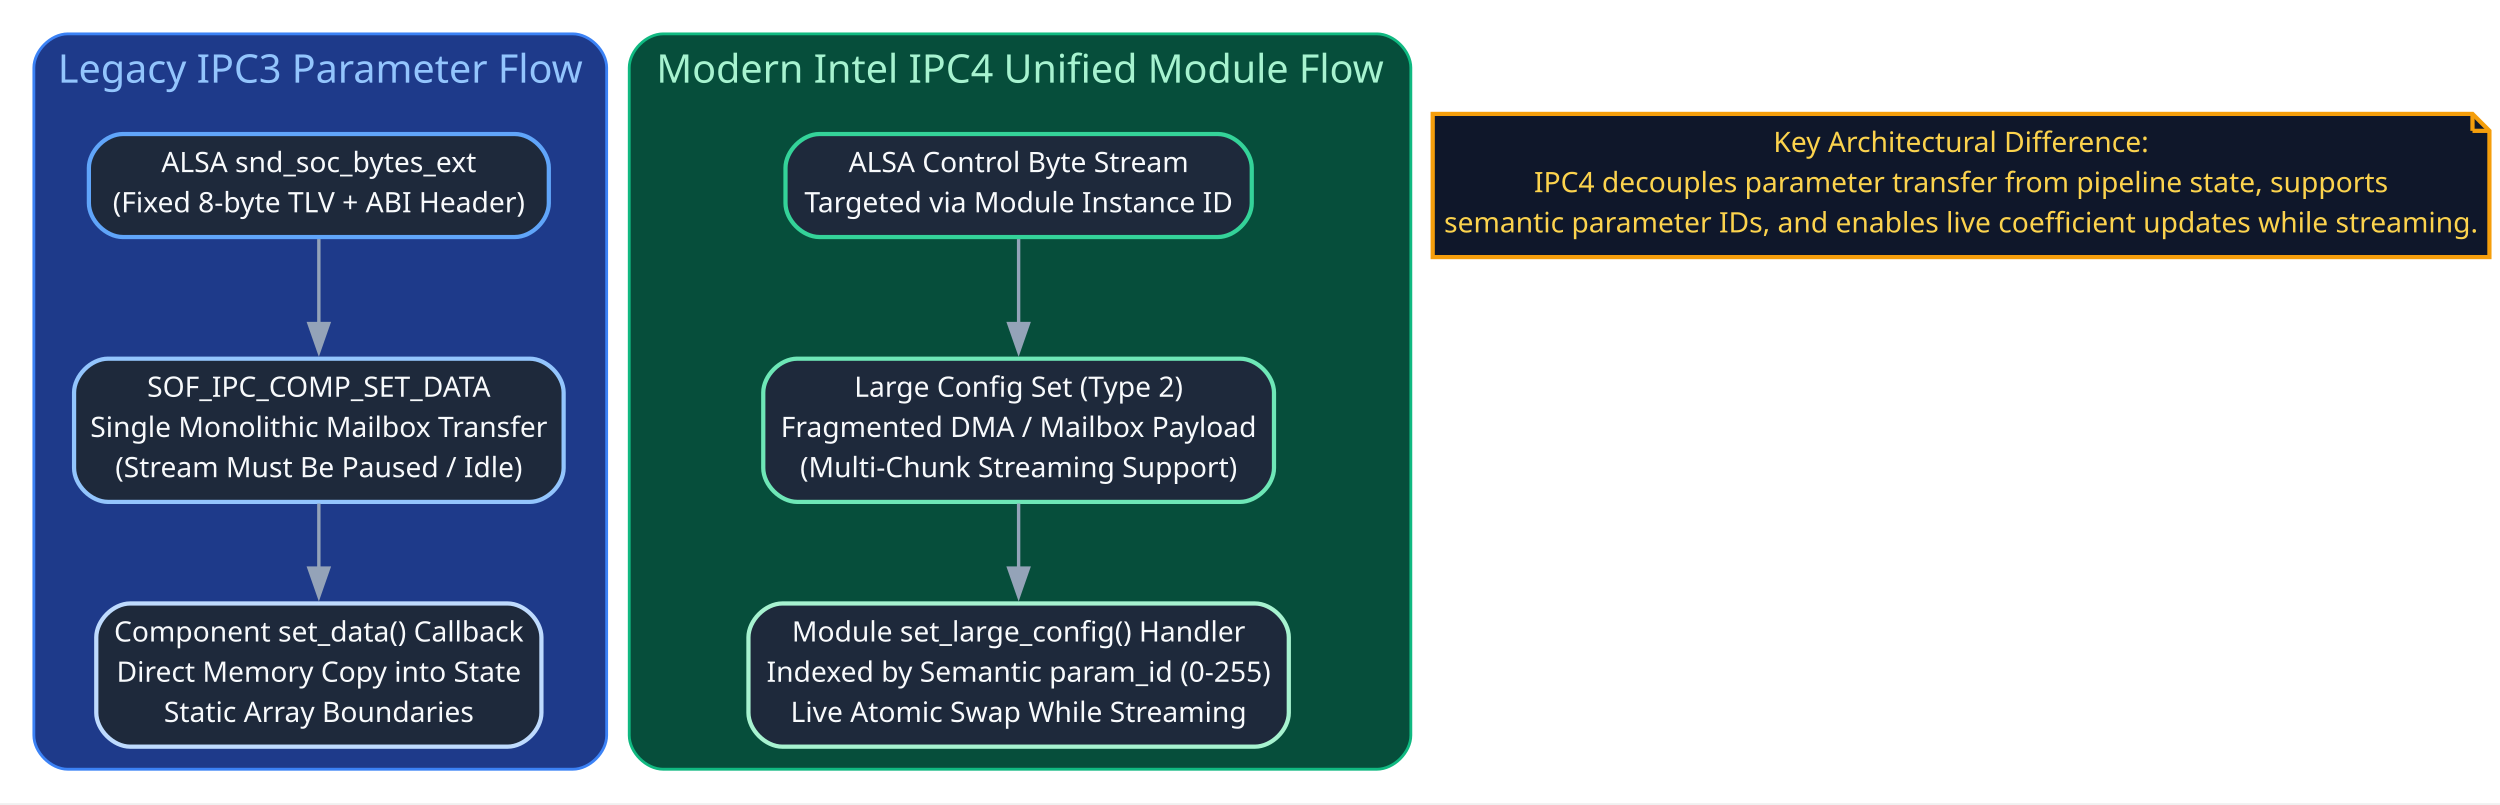
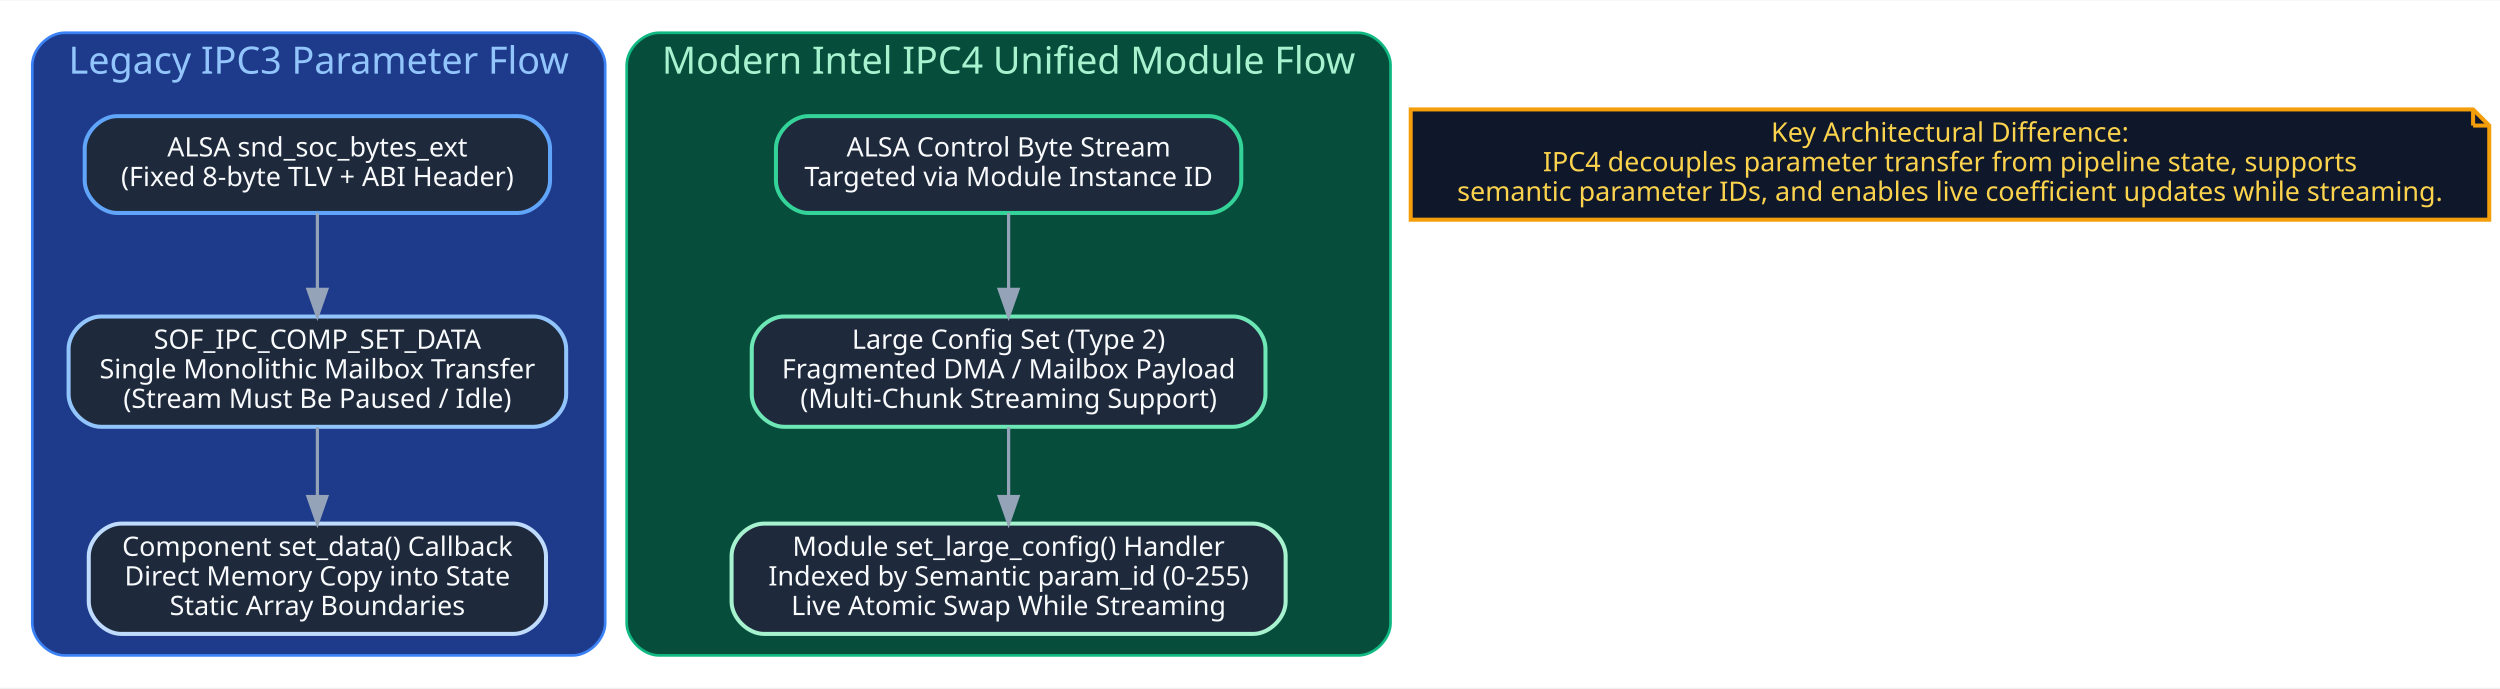
- <svg xmlns="http://www.w3.org/2000/svg" width="886pt" height="285pt" viewBox="0.00 0.00 886.00 285.00">
-   <g id="graph0" class="graph" transform="scale(1 1) rotate(0) translate(4 280.62)">
-     <polygon fill="white" stroke="none" points="-4,4 -4,-280.62 882.25,-280.62 882.25,4 -4,4" />
+ <svg xmlns="http://www.w3.org/2000/svg" width="930pt" height="256pt" viewBox="0.00 0.00 929.50 255.50">
+   <g id="graph0" class="graph" transform="scale(1 1) rotate(0) translate(4 251.5)">
+     <polygon fill="white" stroke="transparent" points="-4,4 -4,-251.5 925.5,-251.5 925.5,4 -4,4" />
    <g id="clust1" class="cluster">
-       <path fill="#1e3a8a" stroke="#3b82f6" d="M20,-8C20,-8 199,-8 199,-8 205,-8 211,-14 211,-20 211,-20 211,-256.62 211,-256.62 211,-262.62 205,-268.62 199,-268.62 199,-268.62 20,-268.62 20,-268.62 14,-268.62 8,-262.62 8,-256.62 8,-256.62 8,-20 8,-20 8,-14 14,-8 20,-8" />
-       <text xml:space="preserve" text-anchor="middle" x="109.5" y="-251.32" font-family="verdana" font-size="14.00" fill="#93c5fd">Legacy IPC3 Parameter Flow</text>
+       <path fill="#1e3a8a" stroke="#3b82f6" d="M20,-8C20,-8 209,-8 209,-8 215,-8 221,-14 221,-20 221,-20 221,-227.5 221,-227.5 221,-233.5 215,-239.5 209,-239.5 209,-239.5 20,-239.5 20,-239.5 14,-239.5 8,-233.5 8,-227.5 8,-227.5 8,-20 8,-20 8,-14 14,-8 20,-8" />
+       <text text-anchor="middle" x="114.5" y="-224.3" font-family="verdana" font-size="14.00" fill="#93c5fd">Legacy IPC3 Parameter Flow</text>
    </g>
    <g id="clust2" class="cluster">
-       <path fill="#064e3b" stroke="#10b981" d="M231,-8C231,-8 484,-8 484,-8 490,-8 496,-14 496,-20 496,-20 496,-256.62 496,-256.62 496,-262.62 490,-268.62 484,-268.62 484,-268.62 231,-268.62 231,-268.62 225,-268.62 219,-262.62 219,-256.62 219,-256.62 219,-20 219,-20 219,-14 225,-8 231,-8" />
-       <text xml:space="preserve" text-anchor="middle" x="357.5" y="-251.32" font-family="verdana" font-size="14.00" fill="#a7f3d0">Modern Intel IPC4 Unified Module Flow</text>
+       <path fill="#064e3b" stroke="#10b981" d="M241,-8C241,-8 501,-8 501,-8 507,-8 513,-14 513,-20 513,-20 513,-227.5 513,-227.5 513,-233.5 507,-239.5 501,-239.5 501,-239.5 241,-239.5 241,-239.5 235,-239.5 229,-233.5 229,-227.5 229,-227.5 229,-20 229,-20 229,-14 235,-8 241,-8" />
+       <text text-anchor="middle" x="371" y="-224.3" font-family="verdana" font-size="14.00" fill="#a7f3d0">Modern Intel IPC4 Unified Module Flow</text>
    </g>
    <g id="node1" class="node">
-       <path fill="#1e293b" stroke="#60a5fa" stroke-width="1.5" d="M178.5,-233.12C178.5,-233.12 39.5,-233.12 39.5,-233.12 33.5,-233.12 27.5,-227.12 27.5,-221.12 27.5,-221.12 27.5,-208.62 27.5,-208.62 27.5,-202.62 33.5,-196.62 39.5,-196.62 39.5,-196.62 178.5,-196.62 178.5,-196.62 184.5,-196.62 190.5,-202.62 190.5,-208.62 190.5,-208.62 190.5,-221.12 190.5,-221.12 190.5,-227.12 184.5,-233.12 178.5,-233.12" />
-       <text xml:space="preserve" text-anchor="middle" x="109" y="-219.62" font-family="verdana" font-size="10.00" fill="#f8fafc">ALSA snd_soc_bytes_ext</text>
-       <text xml:space="preserve" text-anchor="middle" x="109" y="-205.38" font-family="verdana" font-size="10.00" fill="#f8fafc">(Fixed 8-byte TLV + ABI Header)</text>
+       <path fill="#1e293b" stroke="#60a5fa" stroke-width="1.5" d="M188.5,-208.5C188.5,-208.5 39.5,-208.5 39.5,-208.5 33.5,-208.5 27.5,-202.5 27.5,-196.5 27.5,-196.5 27.5,-184.5 27.5,-184.5 27.5,-178.5 33.5,-172.5 39.5,-172.5 39.5,-172.5 188.5,-172.5 188.5,-172.5 194.5,-172.5 200.5,-178.5 200.5,-184.5 200.5,-184.5 200.5,-196.5 200.5,-196.5 200.5,-202.5 194.5,-208.5 188.5,-208.5" />
+       <text text-anchor="middle" x="114" y="-193.5" font-family="verdana" font-size="10.00" fill="#f8fafc">ALSA snd_soc_bytes_ext</text>
+       <text text-anchor="middle" x="114" y="-182.5" font-family="verdana" font-size="10.00" fill="#f8fafc">(Fixed 8-byte TLV + ABI Header)</text>
    </g>
    <g id="node2" class="node">
-       <path fill="#1e293b" stroke="#93c5fd" stroke-width="1.5" d="M183.75,-153.5C183.75,-153.5 34.25,-153.5 34.25,-153.5 28.25,-153.5 22.25,-147.5 22.25,-141.5 22.25,-141.5 22.25,-114.75 22.25,-114.75 22.25,-108.75 28.25,-102.75 34.25,-102.75 34.25,-102.75 183.75,-102.75 183.75,-102.75 189.75,-102.75 195.75,-108.75 195.75,-114.75 195.75,-114.75 195.75,-141.5 195.75,-141.5 195.75,-147.5 189.75,-153.5 183.75,-153.5" />
-       <text xml:space="preserve" text-anchor="middle" x="109" y="-140" font-family="verdana" font-size="10.00" fill="#f8fafc">SOF_IPC_COMP_SET_DATA</text>
-       <text xml:space="preserve" text-anchor="middle" x="109" y="-125.75" font-family="verdana" font-size="10.00" fill="#f8fafc">Single Monolithic Mailbox Transfer</text>
-       <text xml:space="preserve" text-anchor="middle" x="109" y="-111.5" font-family="verdana" font-size="10.00" fill="#f8fafc">(Stream Must Be Paused / Idle)</text>
+       <path fill="#1e293b" stroke="#93c5fd" stroke-width="1.5" d="M194.5,-134C194.5,-134 33.5,-134 33.5,-134 27.5,-134 21.5,-128 21.5,-122 21.5,-122 21.5,-105 21.5,-105 21.5,-99 27.5,-93 33.5,-93 33.5,-93 194.5,-93 194.5,-93 200.5,-93 206.5,-99 206.5,-105 206.5,-105 206.5,-122 206.5,-122 206.5,-128 200.5,-134 194.5,-134" />
+       <text text-anchor="middle" x="114" y="-122" font-family="verdana" font-size="10.00" fill="#f8fafc">SOF_IPC_COMP_SET_DATA</text>
+       <text text-anchor="middle" x="114" y="-111" font-family="verdana" font-size="10.00" fill="#f8fafc">Single Monolithic Mailbox Transfer</text>
+       <text text-anchor="middle" x="114" y="-100" font-family="verdana" font-size="10.00" fill="#f8fafc">(Stream Must Be Paused / Idle)</text>
    </g>
    <g id="edge1" class="edge">
-       <path fill="none" stroke="#94a3b8" stroke-width="1.2" d="M109,-195.9C109,-187.08 109,-176.11 109,-165.63" />
-       <polygon fill="#94a3b8" stroke="#94a3b8" stroke-width="1.2" points="112.5,-165.96 109,-155.96 105.5,-165.96 112.5,-165.96" />
+       <path fill="none" stroke="#94a3b8" stroke-width="1.2" d="M114,-172.48C114,-164.1 114,-153.76 114,-144.13" />
+       <polygon fill="#94a3b8" stroke="#94a3b8" stroke-width="1.2" points="117.5,-144.1 114,-134.1 110.5,-144.1 117.5,-144.1" />
    </g>
    <g id="node3" class="node">
-       <path fill="#1e293b" stroke="#bfdbfe" stroke-width="1.5" d="M175.88,-66.75C175.88,-66.75 42.12,-66.75 42.12,-66.75 36.12,-66.75 30.12,-60.75 30.12,-54.75 30.12,-54.75 30.12,-28 30.12,-28 30.12,-22 36.12,-16 42.12,-16 42.12,-16 175.88,-16 175.88,-16 181.88,-16 187.88,-22 187.88,-28 187.88,-28 187.88,-54.75 187.88,-54.75 187.88,-60.75 181.88,-66.75 175.88,-66.75" />
-       <text xml:space="preserve" text-anchor="middle" x="109" y="-53.25" font-family="verdana" font-size="10.00" fill="#f8fafc">Component set_data() Callback</text>
-       <text xml:space="preserve" text-anchor="middle" x="109" y="-39" font-family="verdana" font-size="10.00" fill="#f8fafc">Direct Memory Copy into State</text>
-       <text xml:space="preserve" text-anchor="middle" x="109" y="-24.75" font-family="verdana" font-size="10.00" fill="#f8fafc">Static Array Boundaries</text>
+       <path fill="#1e293b" stroke="#bfdbfe" stroke-width="1.5" d="M187,-57C187,-57 41,-57 41,-57 35,-57 29,-51 29,-45 29,-45 29,-28 29,-28 29,-22 35,-16 41,-16 41,-16 187,-16 187,-16 193,-16 199,-22 199,-28 199,-28 199,-45 199,-45 199,-51 193,-57 187,-57" />
+       <text text-anchor="middle" x="114" y="-45" font-family="verdana" font-size="10.00" fill="#f8fafc">Component set_data() Callback</text>
+       <text text-anchor="middle" x="114" y="-34" font-family="verdana" font-size="10.00" fill="#f8fafc">Direct Memory Copy into State</text>
+       <text text-anchor="middle" x="114" y="-23" font-family="verdana" font-size="10.00" fill="#f8fafc">Static Array Boundaries</text>
    </g>
    <g id="edge2" class="edge">
-       <path fill="none" stroke="#94a3b8" stroke-width="1.2" d="M109,-102.16C109,-94.98 109,-86.99 109,-79.26" />
-       <polygon fill="#94a3b8" stroke="#94a3b8" stroke-width="1.2" points="112.5,-79.28 109,-69.28 105.5,-79.28 112.5,-79.28" />
+       <path fill="none" stroke="#94a3b8" stroke-width="1.2" d="M114,-92.79C114,-84.96 114,-75.77 114,-67.16" />
+       <polygon fill="#94a3b8" stroke="#94a3b8" stroke-width="1.2" points="117.5,-67.07 114,-57.07 110.5,-67.07 117.5,-67.07" />
    </g>
    <g id="node4" class="node">
-       <path fill="#1e293b" stroke="#34d399" stroke-width="1.5" d="M427.62,-233.12C427.62,-233.12 286.38,-233.12 286.38,-233.12 280.38,-233.12 274.38,-227.12 274.38,-221.12 274.38,-221.12 274.38,-208.62 274.38,-208.62 274.38,-202.62 280.38,-196.62 286.38,-196.62 286.38,-196.62 427.62,-196.62 427.62,-196.62 433.62,-196.62 439.62,-202.62 439.62,-208.62 439.62,-208.62 439.62,-221.12 439.62,-221.12 439.62,-227.12 433.62,-233.12 427.62,-233.12" />
-       <text xml:space="preserve" text-anchor="middle" x="357" y="-219.62" font-family="verdana" font-size="10.00" fill="#f8fafc">ALSA Control Byte Stream</text>
-       <text xml:space="preserve" text-anchor="middle" x="357" y="-205.38" font-family="verdana" font-size="10.00" fill="#f8fafc">Targeted via Module Instance ID</text>
+       <path fill="#1e293b" stroke="#34d399" stroke-width="1.5" d="M445.5,-208.5C445.5,-208.5 296.5,-208.5 296.5,-208.5 290.5,-208.5 284.5,-202.5 284.5,-196.5 284.5,-196.5 284.5,-184.5 284.5,-184.5 284.5,-178.5 290.5,-172.5 296.5,-172.5 296.5,-172.5 445.5,-172.5 445.5,-172.5 451.5,-172.5 457.5,-178.5 457.5,-184.5 457.5,-184.5 457.5,-196.5 457.5,-196.5 457.5,-202.5 451.5,-208.5 445.5,-208.5" />
+       <text text-anchor="middle" x="371" y="-193.5" font-family="verdana" font-size="10.00" fill="#f8fafc">ALSA Control Byte Stream</text>
+       <text text-anchor="middle" x="371" y="-182.5" font-family="verdana" font-size="10.00" fill="#f8fafc">Targeted via Module Instance ID</text>
    </g>
    <g id="node5" class="node">
-       <path fill="#1e293b" stroke="#6ee7b7" stroke-width="1.5" d="M435.5,-153.5C435.5,-153.5 278.5,-153.5 278.5,-153.5 272.5,-153.5 266.5,-147.5 266.5,-141.5 266.5,-141.5 266.5,-114.75 266.5,-114.75 266.5,-108.75 272.5,-102.75 278.5,-102.75 278.5,-102.75 435.5,-102.75 435.5,-102.75 441.5,-102.75 447.5,-108.75 447.5,-114.75 447.5,-114.75 447.5,-141.5 447.5,-141.5 447.5,-147.5 441.5,-153.5 435.5,-153.5" />
-       <text xml:space="preserve" text-anchor="middle" x="357" y="-140" font-family="verdana" font-size="10.00" fill="#f8fafc">Large Config Set (Type 2)</text>
-       <text xml:space="preserve" text-anchor="middle" x="357" y="-125.75" font-family="verdana" font-size="10.00" fill="#f8fafc">Fragmented DMA / Mailbox Payload</text>
-       <text xml:space="preserve" text-anchor="middle" x="357" y="-111.5" font-family="verdana" font-size="10.00" fill="#f8fafc">(Multi-Chunk Streaming Support)</text>
+       <path fill="#1e293b" stroke="#6ee7b7" stroke-width="1.5" d="M454.5,-134C454.5,-134 287.5,-134 287.5,-134 281.5,-134 275.5,-128 275.5,-122 275.5,-122 275.5,-105 275.5,-105 275.5,-99 281.5,-93 287.5,-93 287.5,-93 454.5,-93 454.5,-93 460.5,-93 466.5,-99 466.5,-105 466.5,-105 466.5,-122 466.5,-122 466.5,-128 460.5,-134 454.5,-134" />
+       <text text-anchor="middle" x="371" y="-122" font-family="verdana" font-size="10.00" fill="#f8fafc">Large Config Set (Type 2)</text>
+       <text text-anchor="middle" x="371" y="-111" font-family="verdana" font-size="10.00" fill="#f8fafc">Fragmented DMA / Mailbox Payload</text>
+       <text text-anchor="middle" x="371" y="-100" font-family="verdana" font-size="10.00" fill="#f8fafc">(Multi-Chunk Streaming Support)</text>
    </g>
    <g id="edge3" class="edge">
-       <path fill="none" stroke="#94a3b8" stroke-width="1.2" d="M357,-195.9C357,-187.08 357,-176.11 357,-165.63" />
-       <polygon fill="#94a3b8" stroke="#94a3b8" stroke-width="1.2" points="360.5,-165.96 357,-155.96 353.5,-165.96 360.5,-165.96" />
+       <path fill="none" stroke="#94a3b8" stroke-width="1.2" d="M371,-172.48C371,-164.1 371,-153.76 371,-144.13" />
+       <polygon fill="#94a3b8" stroke="#94a3b8" stroke-width="1.2" points="374.5,-144.1 371,-134.1 367.5,-144.1 374.5,-144.1" />
    </g>
    <g id="node6" class="node">
-       <path fill="#1e293b" stroke="#a7f3d0" stroke-width="1.5" d="M440.75,-66.75C440.75,-66.75 273.25,-66.75 273.25,-66.75 267.25,-66.75 261.25,-60.75 261.25,-54.75 261.25,-54.75 261.25,-28 261.25,-28 261.25,-22 267.25,-16 273.25,-16 273.25,-16 440.75,-16 440.75,-16 446.75,-16 452.75,-22 452.75,-28 452.75,-28 452.75,-54.75 452.75,-54.75 452.75,-60.75 446.75,-66.75 440.75,-66.75" />
-       <text xml:space="preserve" text-anchor="middle" x="357" y="-53.25" font-family="verdana" font-size="10.00" fill="#f8fafc">Module set_large_config() Handler</text>
-       <text xml:space="preserve" text-anchor="middle" x="357" y="-39" font-family="verdana" font-size="10.00" fill="#f8fafc">Indexed by Semantic param_id (0-255)</text>
-       <text xml:space="preserve" text-anchor="middle" x="357" y="-24.75" font-family="verdana" font-size="10.00" fill="#f8fafc">Live Atomic Swap While Streaming</text>
+       <path fill="#1e293b" stroke="#a7f3d0" stroke-width="1.5" d="M462,-57C462,-57 280,-57 280,-57 274,-57 268,-51 268,-45 268,-45 268,-28 268,-28 268,-22 274,-16 280,-16 280,-16 462,-16 462,-16 468,-16 474,-22 474,-28 474,-28 474,-45 474,-45 474,-51 468,-57 462,-57" />
+       <text text-anchor="middle" x="371" y="-45" font-family="verdana" font-size="10.00" fill="#f8fafc">Module set_large_config() Handler</text>
+       <text text-anchor="middle" x="371" y="-34" font-family="verdana" font-size="10.00" fill="#f8fafc">Indexed by Semantic param_id (0-255)</text>
+       <text text-anchor="middle" x="371" y="-23" font-family="verdana" font-size="10.00" fill="#f8fafc">Live Atomic Swap While Streaming</text>
    </g>
    <g id="edge4" class="edge">
-       <path fill="none" stroke="#94a3b8" stroke-width="1.2" d="M357,-102.16C357,-94.98 357,-86.99 357,-79.26" />
-       <polygon fill="#94a3b8" stroke="#94a3b8" stroke-width="1.2" points="360.5,-79.28 357,-69.28 353.5,-79.28 360.5,-79.28" />
+       <path fill="none" stroke="#94a3b8" stroke-width="1.2" d="M371,-92.79C371,-84.96 371,-75.77 371,-67.16" />
+       <polygon fill="#94a3b8" stroke="#94a3b8" stroke-width="1.2" points="374.5,-67.07 371,-57.07 367.5,-67.07 374.5,-67.07" />
    </g>
    <g id="node7" class="node">
-       <polygon fill="#0f172a" stroke="#f59e0b" stroke-width="1.5" points="872.25,-240.25 503.75,-240.25 503.75,-189.5 878.25,-189.5 878.25,-234.25 872.25,-240.25" />
-       <polyline fill="none" stroke="#f59e0b" stroke-width="1.5" points="872.25,-240.25 872.25,-234.25" />
-       <polyline fill="none" stroke="#f59e0b" stroke-width="1.5" points="878.25,-234.25 872.25,-234.25" />
-       <text xml:space="preserve" text-anchor="middle" x="691" y="-226.75" font-family="verdana" font-size="10.00" fill="#fcd34d">Key Architectural Difference:</text>
-       <text xml:space="preserve" text-anchor="middle" x="691" y="-212.5" font-family="verdana" font-size="10.00" fill="#fcd34d">IPC4 decouples parameter transfer from pipeline state, supports</text>
-       <text xml:space="preserve" text-anchor="middle" x="691" y="-198.25" font-family="verdana" font-size="10.00" fill="#fcd34d">semantic parameter IDs, and enables live coefficient updates while streaming.</text>
+       <polygon fill="#0f172a" stroke="#f59e0b" stroke-width="1.5" points="915.5,-211 520.5,-211 520.5,-170 921.5,-170 921.5,-205 915.5,-211" />
+       <polyline fill="none" stroke="#f59e0b" stroke-width="1.5" points="915.5,-211 915.5,-205 " />
+       <polyline fill="none" stroke="#f59e0b" stroke-width="1.5" points="921.5,-205 915.5,-205 " />
+       <text text-anchor="middle" x="721" y="-199" font-family="verdana" font-size="10.00" fill="#fcd34d">Key Architectural Difference:</text>
+       <text text-anchor="middle" x="721" y="-188" font-family="verdana" font-size="10.00" fill="#fcd34d">IPC4 decouples parameter transfer from pipeline state, supports</text>
+       <text text-anchor="middle" x="721" y="-177" font-family="verdana" font-size="10.00" fill="#fcd34d">semantic parameter IDs, and enables live coefficient updates while streaming.</text>
    </g>
  </g>
</svg>
